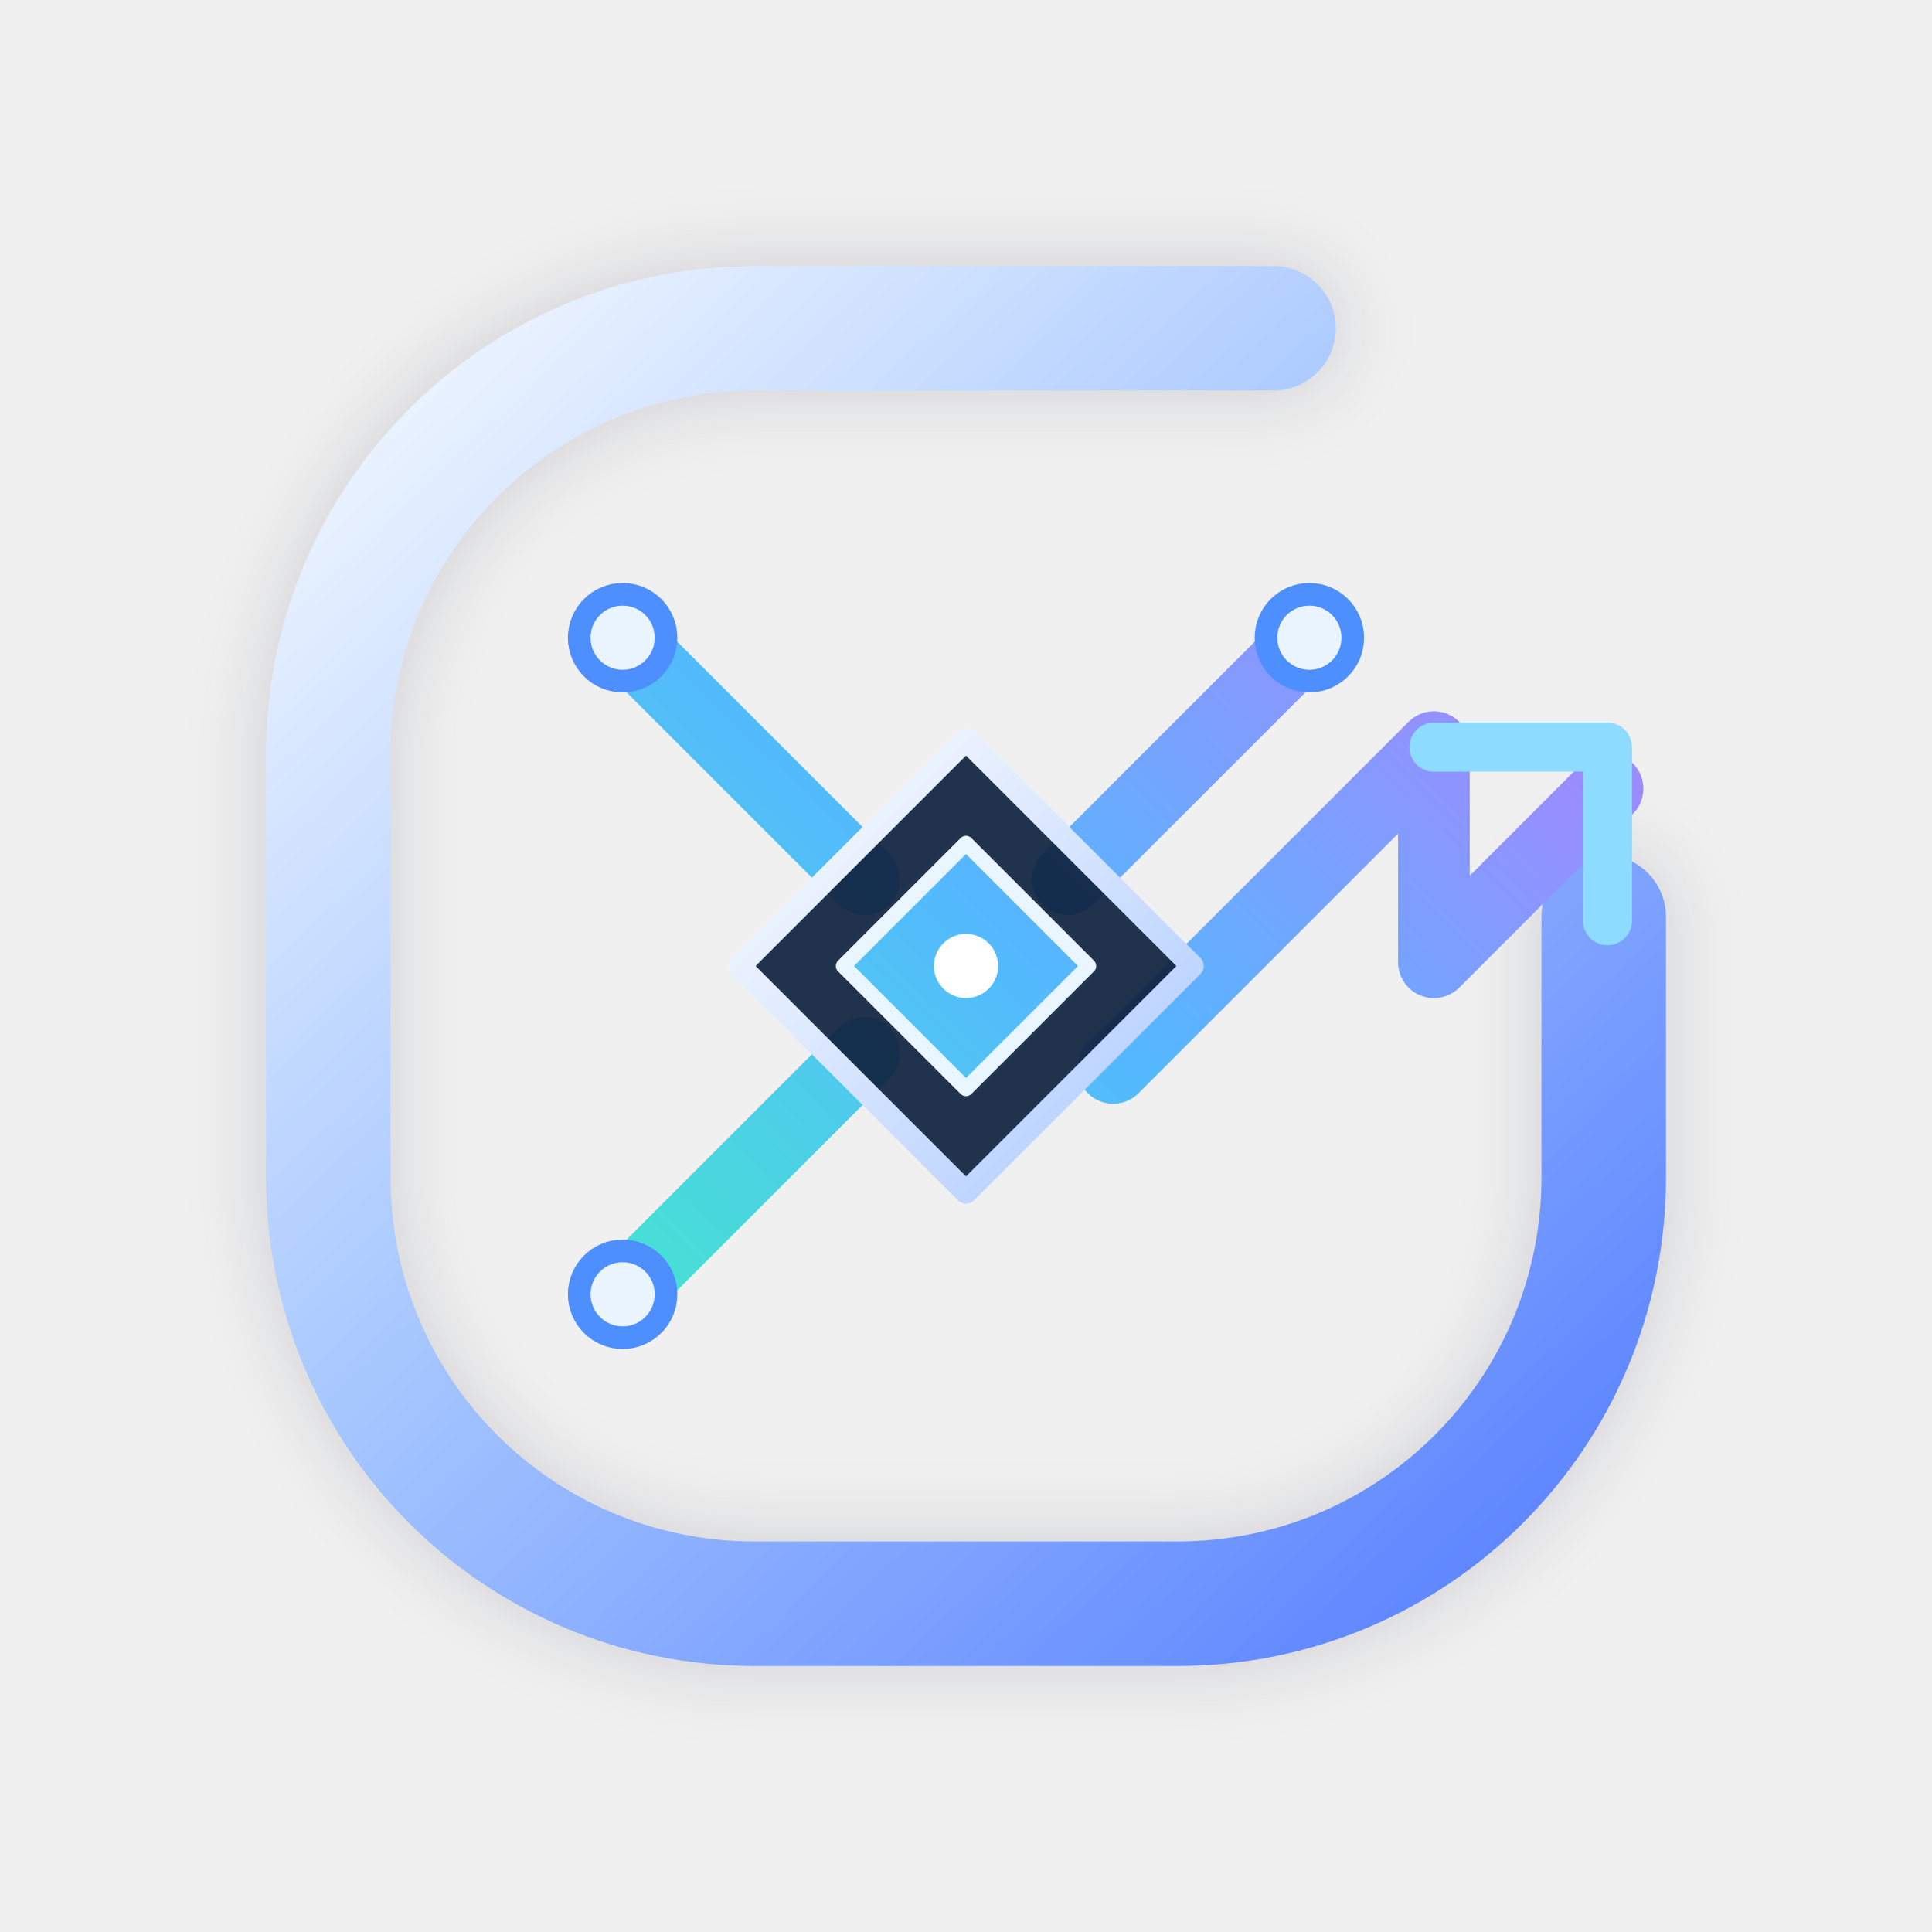
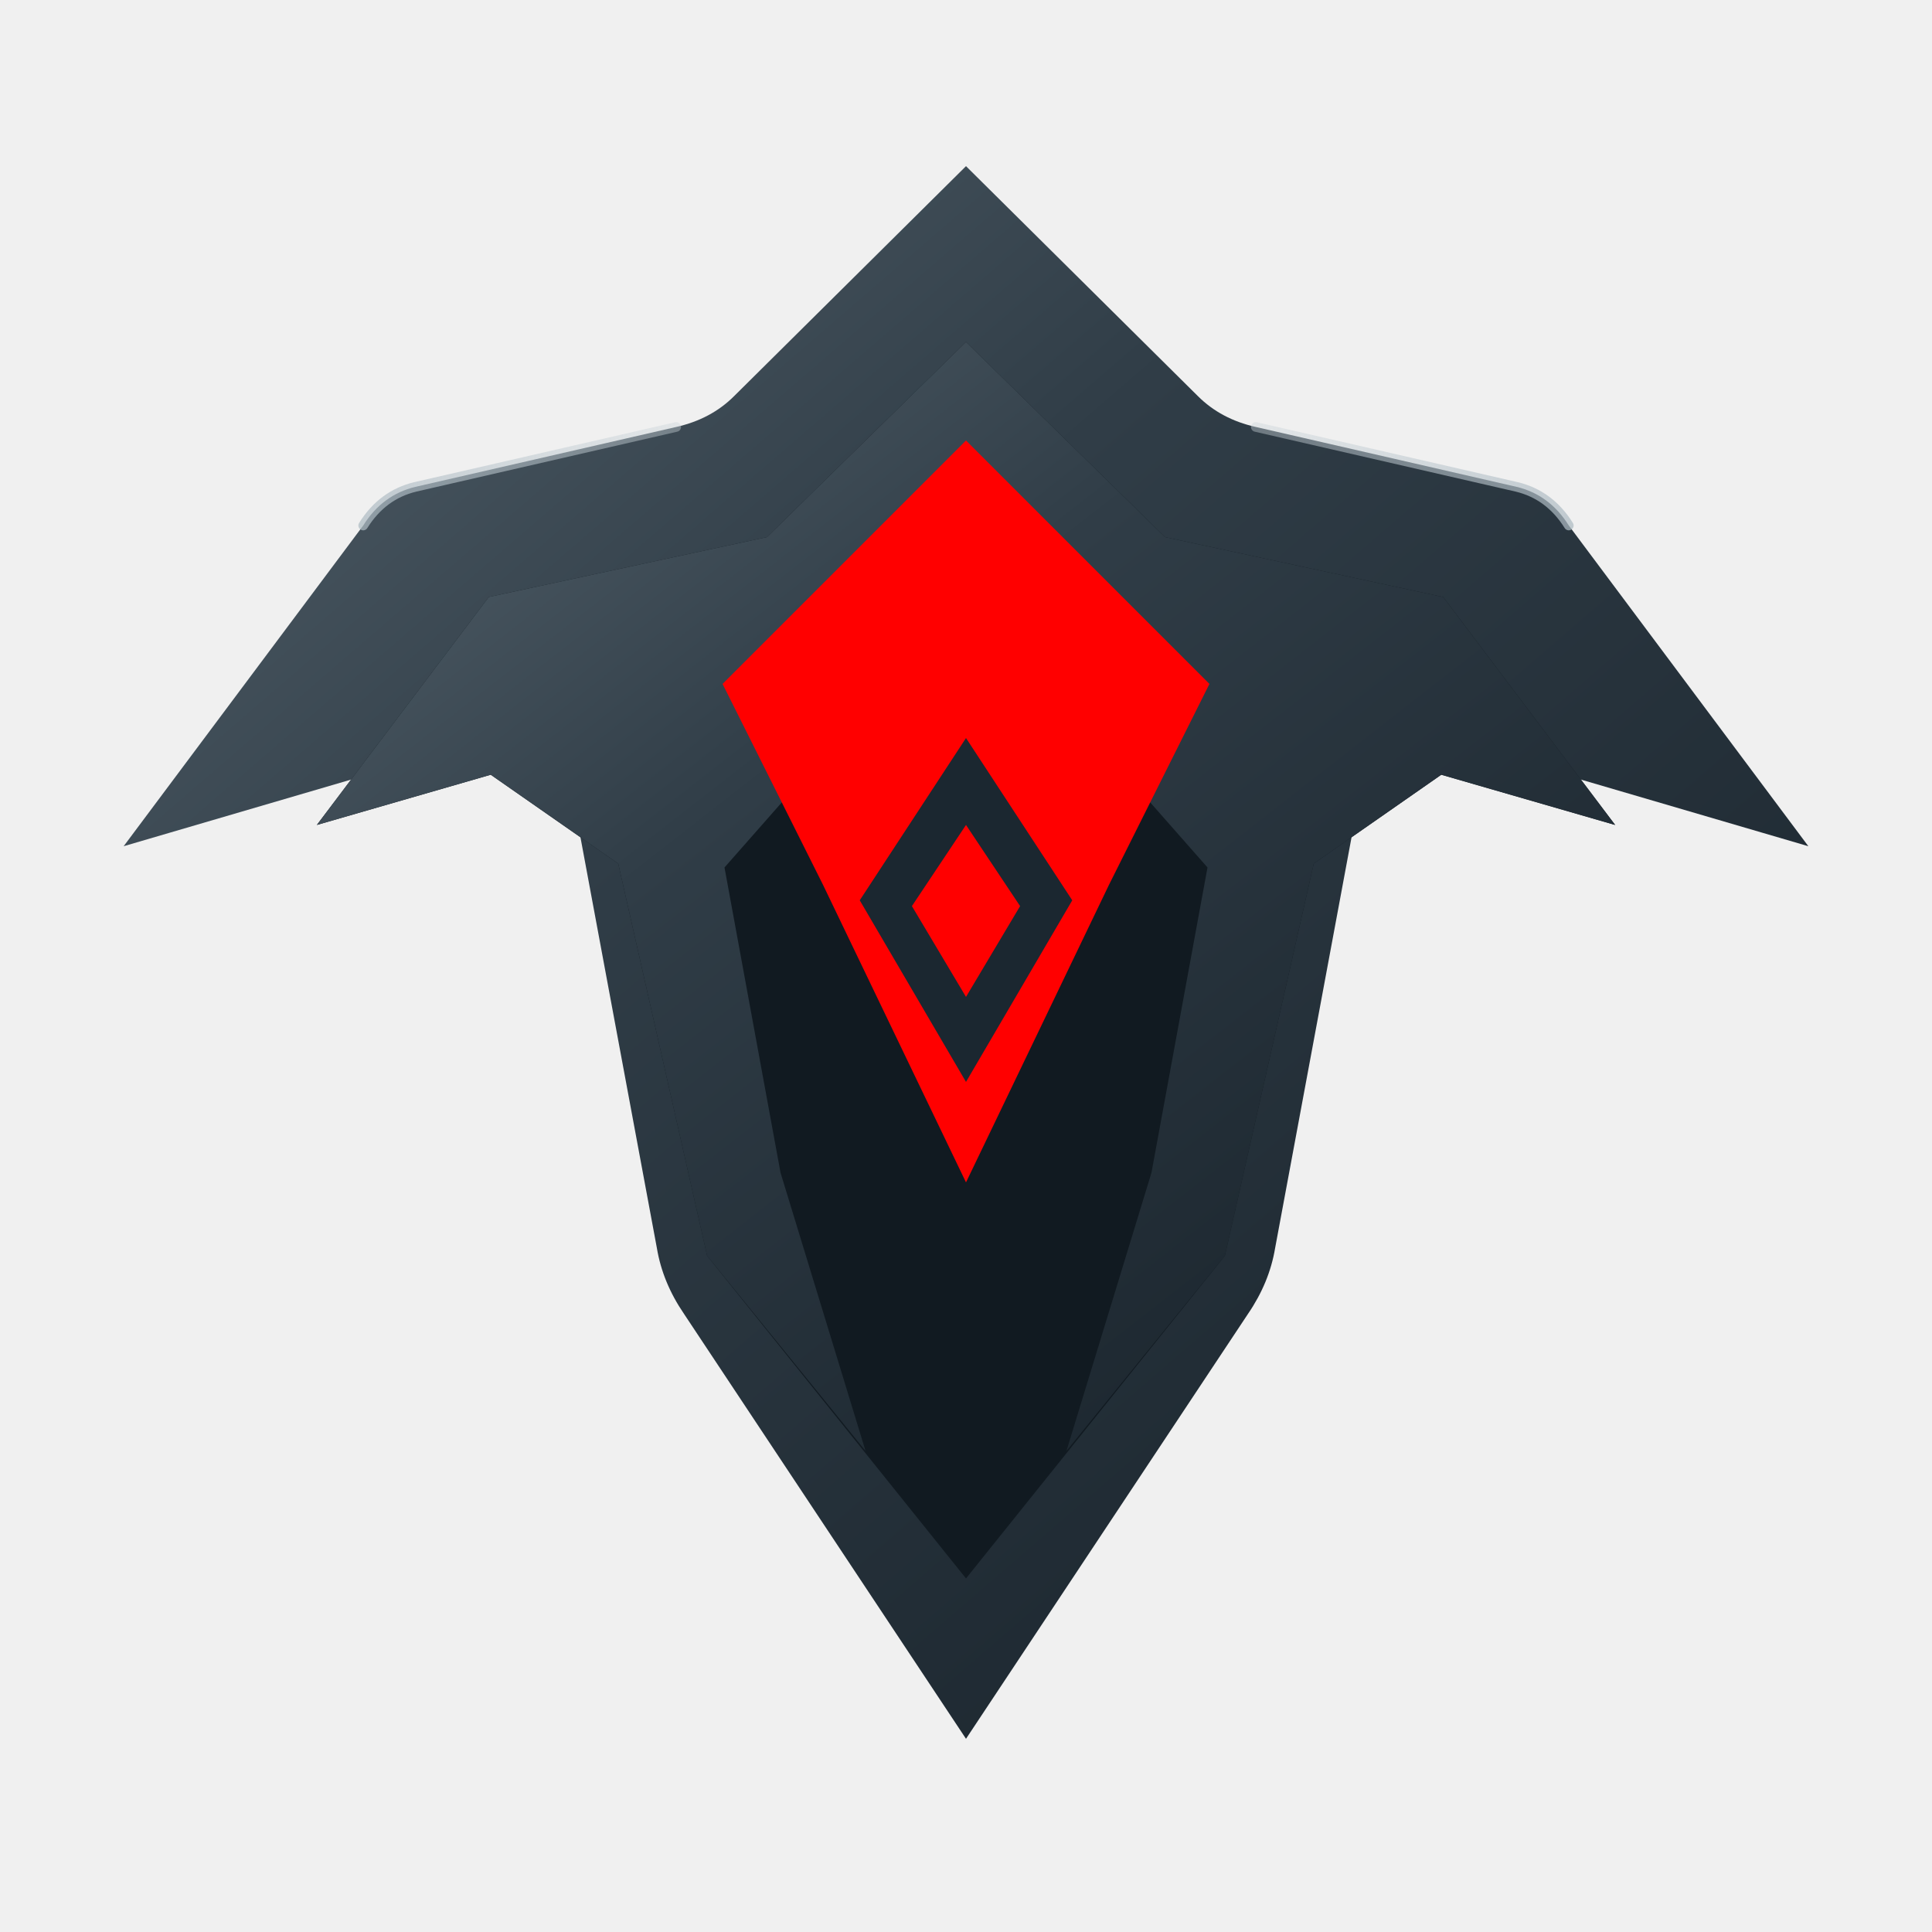
- <svg xmlns="http://www.w3.org/2000/svg" width="1024" height="1024" viewBox="0 0 1024 1024">
-   <defs>
-     <linearGradient id="shell" x1="170" y1="160" x2="850" y2="870" gradientUnits="userSpaceOnUse">
-       <stop offset="0" stop-color="#F7FBFF" />
-       <stop offset=".42" stop-color="#A9C9FF" />
-       <stop offset="1" stop-color="#547DFF" />
-     </linearGradient>
-     <linearGradient id="signal" x1="330" y1="710" x2="730" y2="300" gradientUnits="userSpaceOnUse">
-       <stop offset="0" stop-color="#45E5D0" />
-       <stop offset=".52" stop-color="#54B8FF" />
-       <stop offset="1" stop-color="#9C8BFF" />
-     </linearGradient>
-     <linearGradient id="core" x1="390" y1="390" x2="635" y2="640" gradientUnits="userSpaceOnUse">
-       <stop offset="0" stop-color="#FFFFFF" />
-       <stop offset="1" stop-color="#A9C8FF" />
-     </linearGradient>
-     <filter id="softShadow" x="90" y="90" width="844" height="844" color-interpolation-filters="sRGB" filterUnits="userSpaceOnUse">
-       <feGaussianBlur stdDeviation="18" />
-     </filter>
-   </defs>
-   <g id="symbol">
-     <path id="outer-frame" d="M675 174H400C275 174 174 275 174 400V624C174 749 275 850 400 850H624C749 850 850 749 850 624V486" fill="none" stroke="#0A1830" stroke-opacity=".12" stroke-width="78" stroke-linecap="round" stroke-linejoin="round" filter="url(#softShadow)" />
-     <path id="outer-frame-main" d="M675 174H400C275 174 174 275 174 400V624C174 749 275 850 400 850H624C749 850 850 749 850 624V486" fill="none" stroke="url(#shell)" stroke-width="66" stroke-linecap="round" stroke-linejoin="round" />
-     <g id="pathways" fill="none" stroke="url(#signal)" stroke-width="38" stroke-linecap="round" stroke-linejoin="round">
-       <path d="M330 338L458 466" />
-       <path d="M694 338L566 466" />
-       <path d="M330 686L458 558" />
-     </g>
-     <path id="forward-signal" d="M590 566L760 396L760 510L852 418" fill="none" stroke="url(#signal)" stroke-width="38" stroke-linecap="round" stroke-linejoin="round" />
-     <path id="signal-tip" d="M760 396H852V488" fill="none" stroke="#8DDCFF" stroke-width="26" stroke-linecap="round" stroke-linejoin="round" />
-     <path id="core-diamond" d="M512 392L632 512L512 632L392 512Z" fill="#10223E" fill-opacity=".92" stroke="url(#core)" stroke-width="12" stroke-linejoin="round" />
-     <path id="core-inner" d="M512 447L577 512L512 577L447 512Z" fill="url(#signal)" stroke="#EAF6FF" stroke-width="8" stroke-linejoin="round" />
-     <circle id="core-point" cx="512" cy="512" r="17" fill="#FFFFFF" />
-     <g id="nodes" fill="#EAF4FF" stroke="#4D8FFF" stroke-width="12">
-       <circle cx="330" cy="338" r="23" />
-       <circle cx="694" cy="338" r="23" />
-       <circle cx="330" cy="686" r="23" />
-     </g>
-   </g>
+ <svg xmlns="http://www.w3.org/2000/svg" version="1.1" id="Layer_1" x="0px" y="0px" viewBox="0 0 1000 1000" xml:space="preserve">
+   <style type="text/css">.st0{fill:url(#SVGID_1_)}.st1{fill:#111A21}.st2{fill:url(#SVGID_2_)}.st3{fill:#FF0000}.st4{fill:#1B2730}.st5{fill:none;stroke:url(#SVGID_3_);stroke-width:5;stroke-linecap:round;stroke-linejoin:round}</style>
+   <linearGradient id="SVGID_1_" gradientUnits="userSpaceOnUse" x1="-61.867" y1="1718.176" x2="-60.947" y2="1717.176" gradientTransform="matrix(872 0 0 -814 54066 1398635)">
+     <stop offset="0" style="stop-color:#56646E" />
+     <stop offset="0.38" style="stop-color:#303D47" />
+     <stop offset="1" style="stop-color:#172129" />
+   </linearGradient>
+   <path class="st0" d="M500,86l120,119c8,8,18,13.3,30,16l135,31c11.3,2.7,20.3,9.3,27,20l124,166l-157-46c-11.3-3.3-21.7-1.7-31,5l-48,34l-40,215c-2,12-6.7,23.3-14,34L500,900L354,680c-7.3-10.7-12-22-14-34l-40-215l-48-34c-9.3-6.7-19.7-8.3-31-5L64,438l124-166c6.7-10.7,15.7-17.3,27-20l135-31c12-2.7,22-8,30-16L500,86z" />
+   <path class="st1" d="M500,177l103,101l144,31l89,118l-90-26l-66,46l-46,203L500,817L366,650l-46-203l-66-46l-90,26l89-118l144-31L500,177z" />
+   <linearGradient id="SVGID_2_" gradientUnits="userSpaceOnUse" x1="-61.865" y1="1717.79" x2="-60.945" y2="1716.79" gradientTransform="matrix(672 0 0 -574 41766 986166)">
+     <stop offset="0" style="stop-color:#56646E" />
+     <stop offset="0.38" style="stop-color:#303D47" />
+     <stop offset="1" style="stop-color:#172129" />
+   </linearGradient>
+   <path class="st2" d="M500,177l103,101l144,31l89,118l-90-26l-66,46l-46,203l-82,101l44-144l29-158l-59-67l-66-64l-66,64l-59,67l29,158l44,144l-82-101l-46-203l-66-46l-90,26l89-118l144-31L500,177z" />
+   <path class="st3" d="M500,228l126,126l-52,104l-74,154l-74-154l-52-104L500,228z" />
+   <path class="st4" d="M500,382l55,84l-55,94l-55-94L500,382z" />
+   <path class="st3" d="M500,427l28,42l-28,47l-28-47L500,427z" />
+   <linearGradient id="SVGID_3_" gradientUnits="userSpaceOnUse" x1="-61.901" y1="1704.441" x2="-60.901" y2="1704.441" gradientTransform="matrix(624 0 0 -51 38814 87173)">
+     <stop offset="0" style="stop-color:#AEBBC3;stop-opacity:0.72" />
+     <stop offset="0.5" style="stop-color:#E7EDF0;stop-opacity:0.12" />
+     <stop offset="1" style="stop-color:#AEBBC3;stop-opacity:0.72" />
+   </linearGradient>
+   <path class="st5" d="M188,272c6.7-10.7,15.7-17.3,27-20l135-31 M812,272c-6.7-10.7-15.7-17.3-27-20l-135-31" />
</svg>
